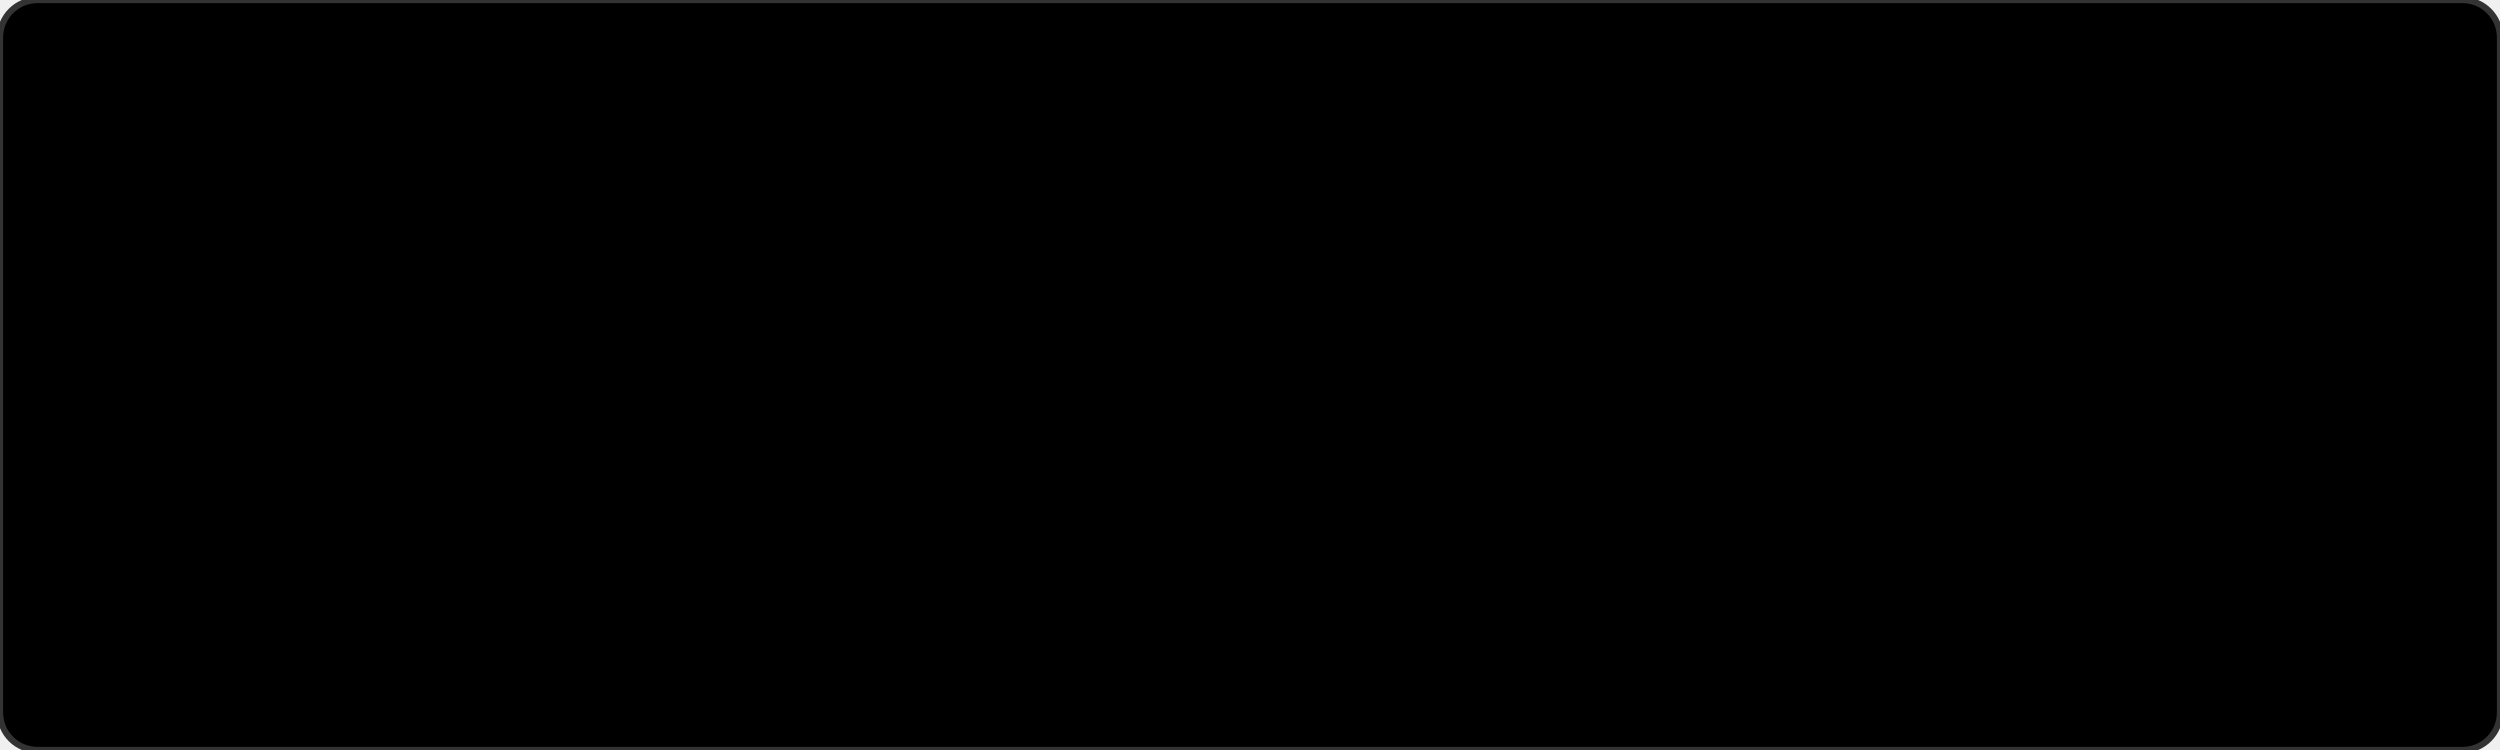
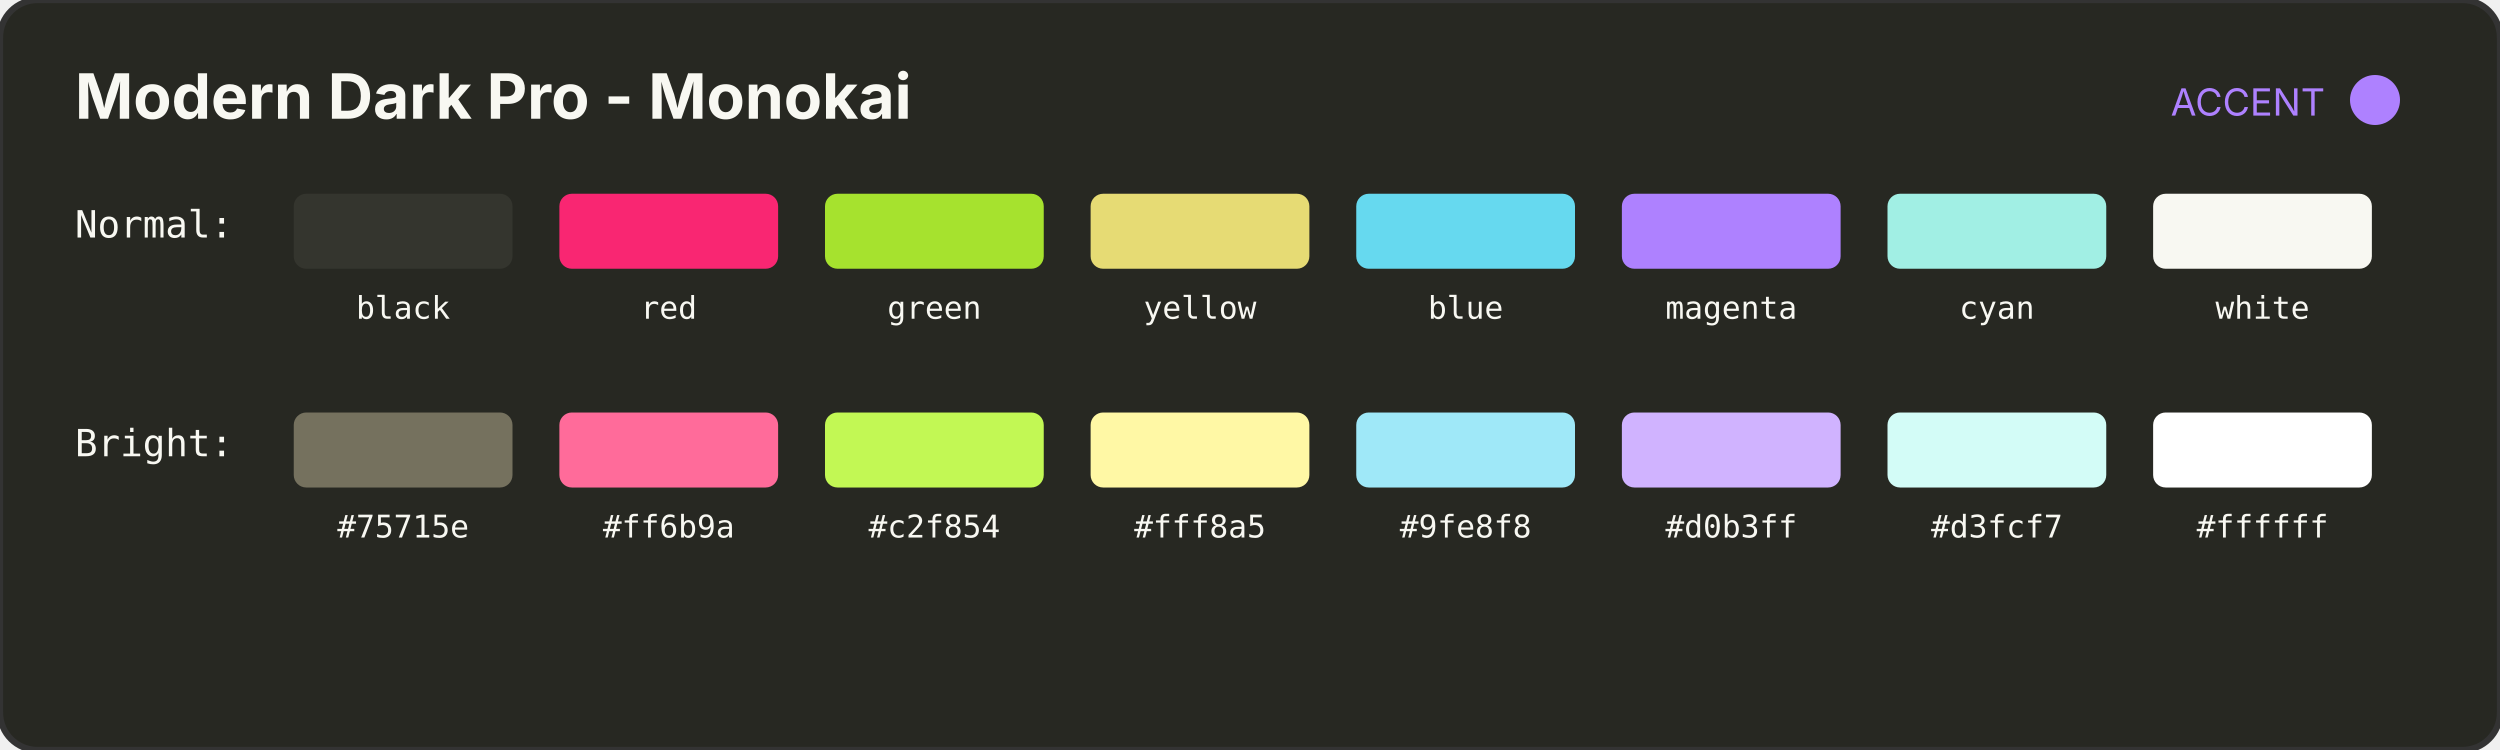
<svg xmlns="http://www.w3.org/2000/svg" viewBox="0 0 800 240" width="800" height="240">
-   <rect width="800" height="240" rx="12" fill=" " stroke="#333333" stroke-width="2" />
-   <text x="24" y="38" font-family="system-ui, -apple-system, sans-serif" font-size="20" font-weight="bold" fill=" ">Modern Dark Pro - Monokai</text>
-   <circle cx="760" cy="32" r="8" fill=" " />
-   <text x="744" y="37" font-family="system-ui, -apple-system, sans-serif" font-size="12" fill=" " text-anchor="end">ACCENT</text>
+   <rect width="800" height="240" rx="12" fill="#272822" stroke="#333333" stroke-width="2" />
+   <text x="24" y="38" font-family="system-ui, -apple-system, sans-serif" font-size="20" font-weight="bold" fill="#f8f8f2">Modern Dark Pro - Monokai</text>
+   <circle cx="760" cy="32" r="8" fill="#ae81ff" />
+   <text x="744" y="37" font-family="system-ui, -apple-system, sans-serif" font-size="12" fill="#ae81ff" text-anchor="end">ACCENT</text>
  <g transform="translate(24, 60)">
-     <text x="0" y="16" font-family="monospace" font-size="12" fill=" ">Normal:</text>
-     <rect x="70" y="2" width="70" height="24" rx="4" fill=" " />
-     <text x="105" y="42" font-family="monospace" font-size="10" fill=" " text-anchor="middle">black</text>
-     <rect x="155" y="2" width="70" height="24" rx="4" fill=" " />
-     <text x="190" y="42" font-family="monospace" font-size="10" fill=" " text-anchor="middle">red</text>
-     <rect x="240" y="2" width="70" height="24" rx="4" fill=" " />
-     <text x="275" y="42" font-family="monospace" font-size="10" fill=" " text-anchor="middle">green</text>
-     <rect x="325" y="2" width="70" height="24" rx="4" fill=" " />
-     <text x="360" y="42" font-family="monospace" font-size="10" fill=" " text-anchor="middle">yellow</text>
-     <rect x="410" y="2" width="70" height="24" rx="4" fill=" " />
-     <text x="445" y="42" font-family="monospace" font-size="10" fill=" " text-anchor="middle">blue</text>
-     <rect x="495" y="2" width="70" height="24" rx="4" fill=" " />
-     <text x="530" y="42" font-family="monospace" font-size="10" fill=" " text-anchor="middle">magenta</text>
-     <rect x="580" y="2" width="70" height="24" rx="4" fill=" " />
-     <text x="615" y="42" font-family="monospace" font-size="10" fill=" " text-anchor="middle">cyan</text>
-     <rect x="665" y="2" width="70" height="24" rx="4" fill=" " />
-     <text x="700" y="42" font-family="monospace" font-size="10" fill=" " text-anchor="middle">white</text>
+     <text x="0" y="16" font-family="monospace" font-size="12" fill="#f8f8f2">Normal:</text>
+     <rect x="70" y="2" width="70" height="24" rx="4" fill="#34352e" />
+     <text x="105" y="42" font-family="monospace" font-size="10" fill="#f8f8f2" text-anchor="middle">black</text>
+     <rect x="155" y="2" width="70" height="24" rx="4" fill="#f92672" />
+     <text x="190" y="42" font-family="monospace" font-size="10" fill="#f8f8f2" text-anchor="middle">red</text>
+     <rect x="240" y="2" width="70" height="24" rx="4" fill="#a6e22e" />
+     <text x="275" y="42" font-family="monospace" font-size="10" fill="#f8f8f2" text-anchor="middle">green</text>
+     <rect x="325" y="2" width="70" height="24" rx="4" fill="#e6db74" />
+     <text x="360" y="42" font-family="monospace" font-size="10" fill="#f8f8f2" text-anchor="middle">yellow</text>
+     <rect x="410" y="2" width="70" height="24" rx="4" fill="#66d9ef" />
+     <text x="445" y="42" font-family="monospace" font-size="10" fill="#f8f8f2" text-anchor="middle">blue</text>
+     <rect x="495" y="2" width="70" height="24" rx="4" fill="#ae81ff" />
+     <text x="530" y="42" font-family="monospace" font-size="10" fill="#f8f8f2" text-anchor="middle">magenta</text>
+     <rect x="580" y="2" width="70" height="24" rx="4" fill="#a1efe4" />
+     <text x="615" y="42" font-family="monospace" font-size="10" fill="#f8f8f2" text-anchor="middle">cyan</text>
+     <rect x="665" y="2" width="70" height="24" rx="4" fill="#f8f8f2" />
+     <text x="700" y="42" font-family="monospace" font-size="10" fill="#f8f8f2" text-anchor="middle">white</text>
  </g>
  <g transform="translate(24, 130)">
-     <text x="0" y="16" font-family="monospace" font-size="12" fill=" ">Bright:</text>
-     <rect x="70" y="2" width="70" height="24" rx="4" fill=" " />
-     <text x="105" y="42" font-family="monospace" font-size="10" fill=" " text-anchor="middle"> </text>
-     <rect x="155" y="2" width="70" height="24" rx="4" fill=" " />
-     <text x="190" y="42" font-family="monospace" font-size="10" fill=" " text-anchor="middle"> </text>
-     <rect x="240" y="2" width="70" height="24" rx="4" fill=" " />
-     <text x="275" y="42" font-family="monospace" font-size="10" fill=" " text-anchor="middle"> </text>
-     <rect x="325" y="2" width="70" height="24" rx="4" fill=" " />
-     <text x="360" y="42" font-family="monospace" font-size="10" fill=" " text-anchor="middle"> </text>
-     <rect x="410" y="2" width="70" height="24" rx="4" fill=" " />
-     <text x="445" y="42" font-family="monospace" font-size="10" fill=" " text-anchor="middle"> </text>
-     <rect x="495" y="2" width="70" height="24" rx="4" fill=" " />
-     <text x="530" y="42" font-family="monospace" font-size="10" fill=" " text-anchor="middle"> </text>
-     <rect x="580" y="2" width="70" height="24" rx="4" fill=" " />
-     <text x="615" y="42" font-family="monospace" font-size="10" fill=" " text-anchor="middle"> </text>
-     <rect x="665" y="2" width="70" height="24" rx="4" fill=" " />
-     <text x="700" y="42" font-family="monospace" font-size="10" fill=" " text-anchor="middle"> </text>
+     <text x="0" y="16" font-family="monospace" font-size="12" fill="#f8f8f2">Bright:</text>
+     <rect x="70" y="2" width="70" height="24" rx="4" fill="#75715e" />
+     <text x="105" y="42" font-family="monospace" font-size="10" fill="#f8f8f2" text-anchor="middle">#75715e</text>
+     <rect x="155" y="2" width="70" height="24" rx="4" fill="#ff6b9a" />
+     <text x="190" y="42" font-family="monospace" font-size="10" fill="#f8f8f2" text-anchor="middle">#ff6b9a</text>
+     <rect x="240" y="2" width="70" height="24" rx="4" fill="#c2f854" />
+     <text x="275" y="42" font-family="monospace" font-size="10" fill="#f8f8f2" text-anchor="middle">#c2f854</text>
+     <rect x="325" y="2" width="70" height="24" rx="4" fill="#fff8a5" />
+     <text x="360" y="42" font-family="monospace" font-size="10" fill="#f8f8f2" text-anchor="middle">#fff8a5</text>
+     <rect x="410" y="2" width="70" height="24" rx="4" fill="#9fe8f8" />
+     <text x="445" y="42" font-family="monospace" font-size="10" fill="#f8f8f2" text-anchor="middle">#9fe8f8</text>
+     <rect x="495" y="2" width="70" height="24" rx="4" fill="#d0b3ff" />
+     <text x="530" y="42" font-family="monospace" font-size="10" fill="#f8f8f2" text-anchor="middle">#d0b3ff</text>
+     <rect x="580" y="2" width="70" height="24" rx="4" fill="#d3fcf7" />
+     <text x="615" y="42" font-family="monospace" font-size="10" fill="#f8f8f2" text-anchor="middle">#d3fcf7</text>
+     <rect x="665" y="2" width="70" height="24" rx="4" fill="#ffffff" />
+     <text x="700" y="42" font-family="monospace" font-size="10" fill="#f8f8f2" text-anchor="middle">#ffffff</text>
  </g>
</svg>
